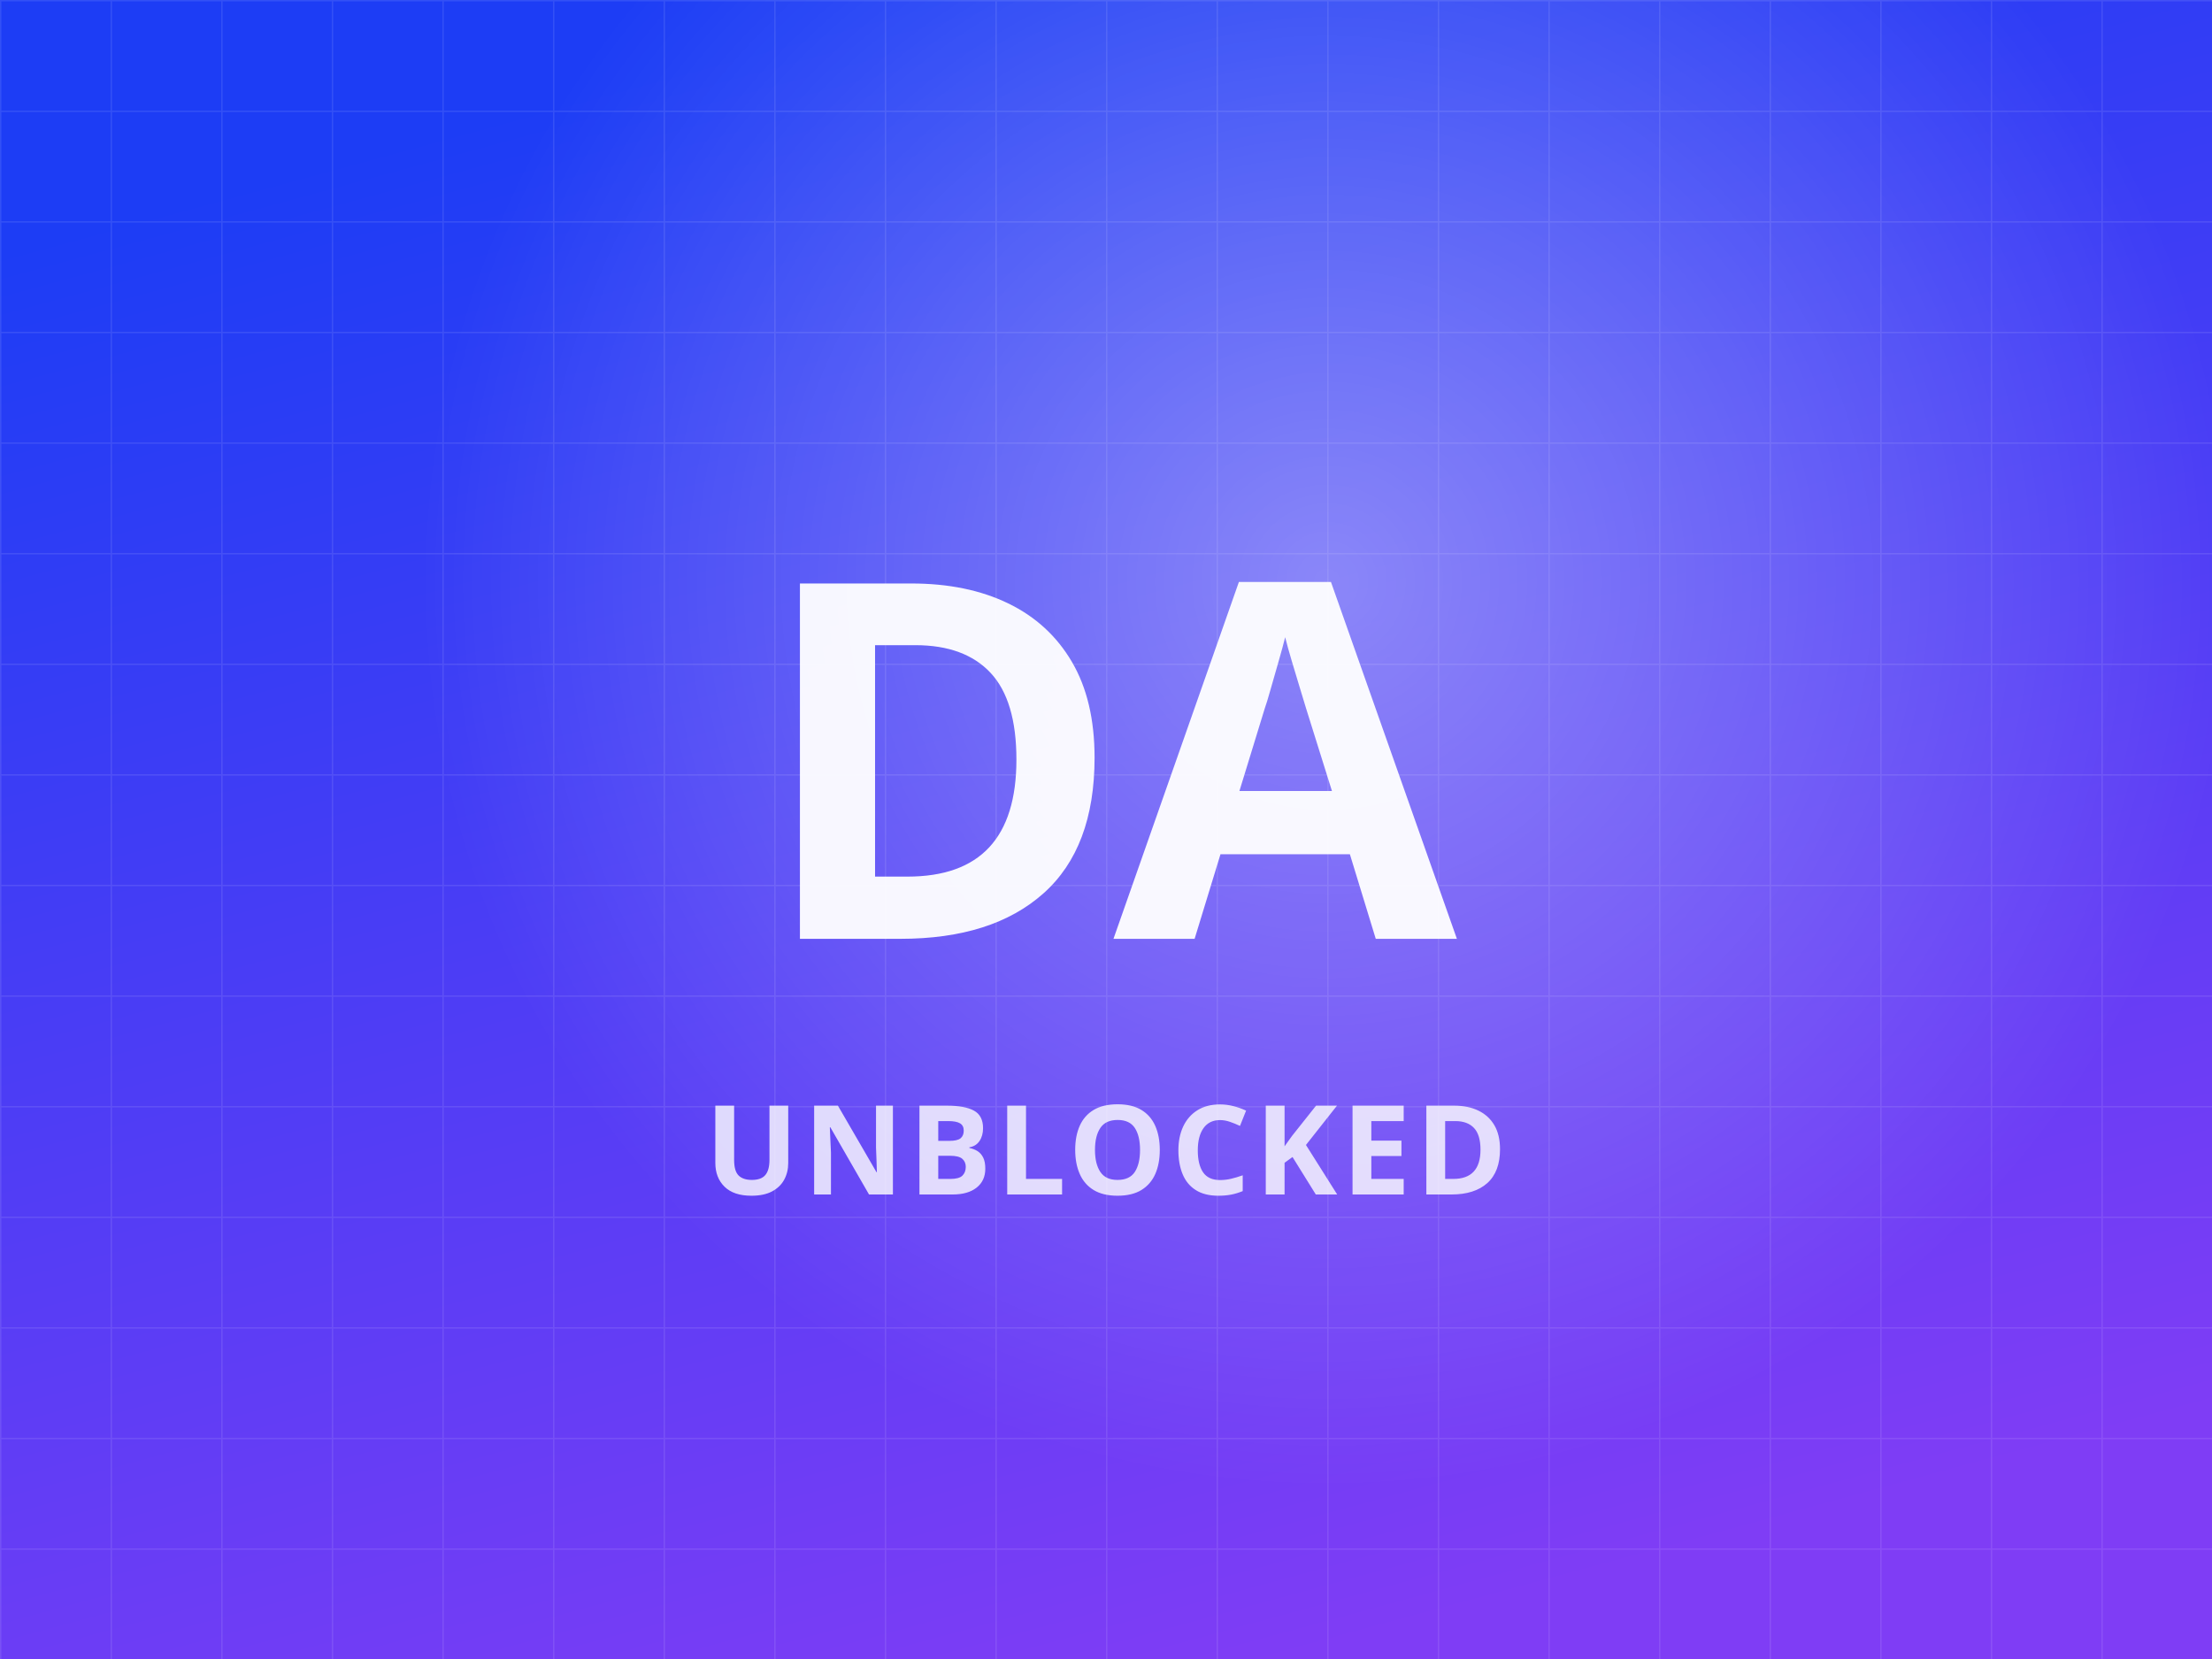
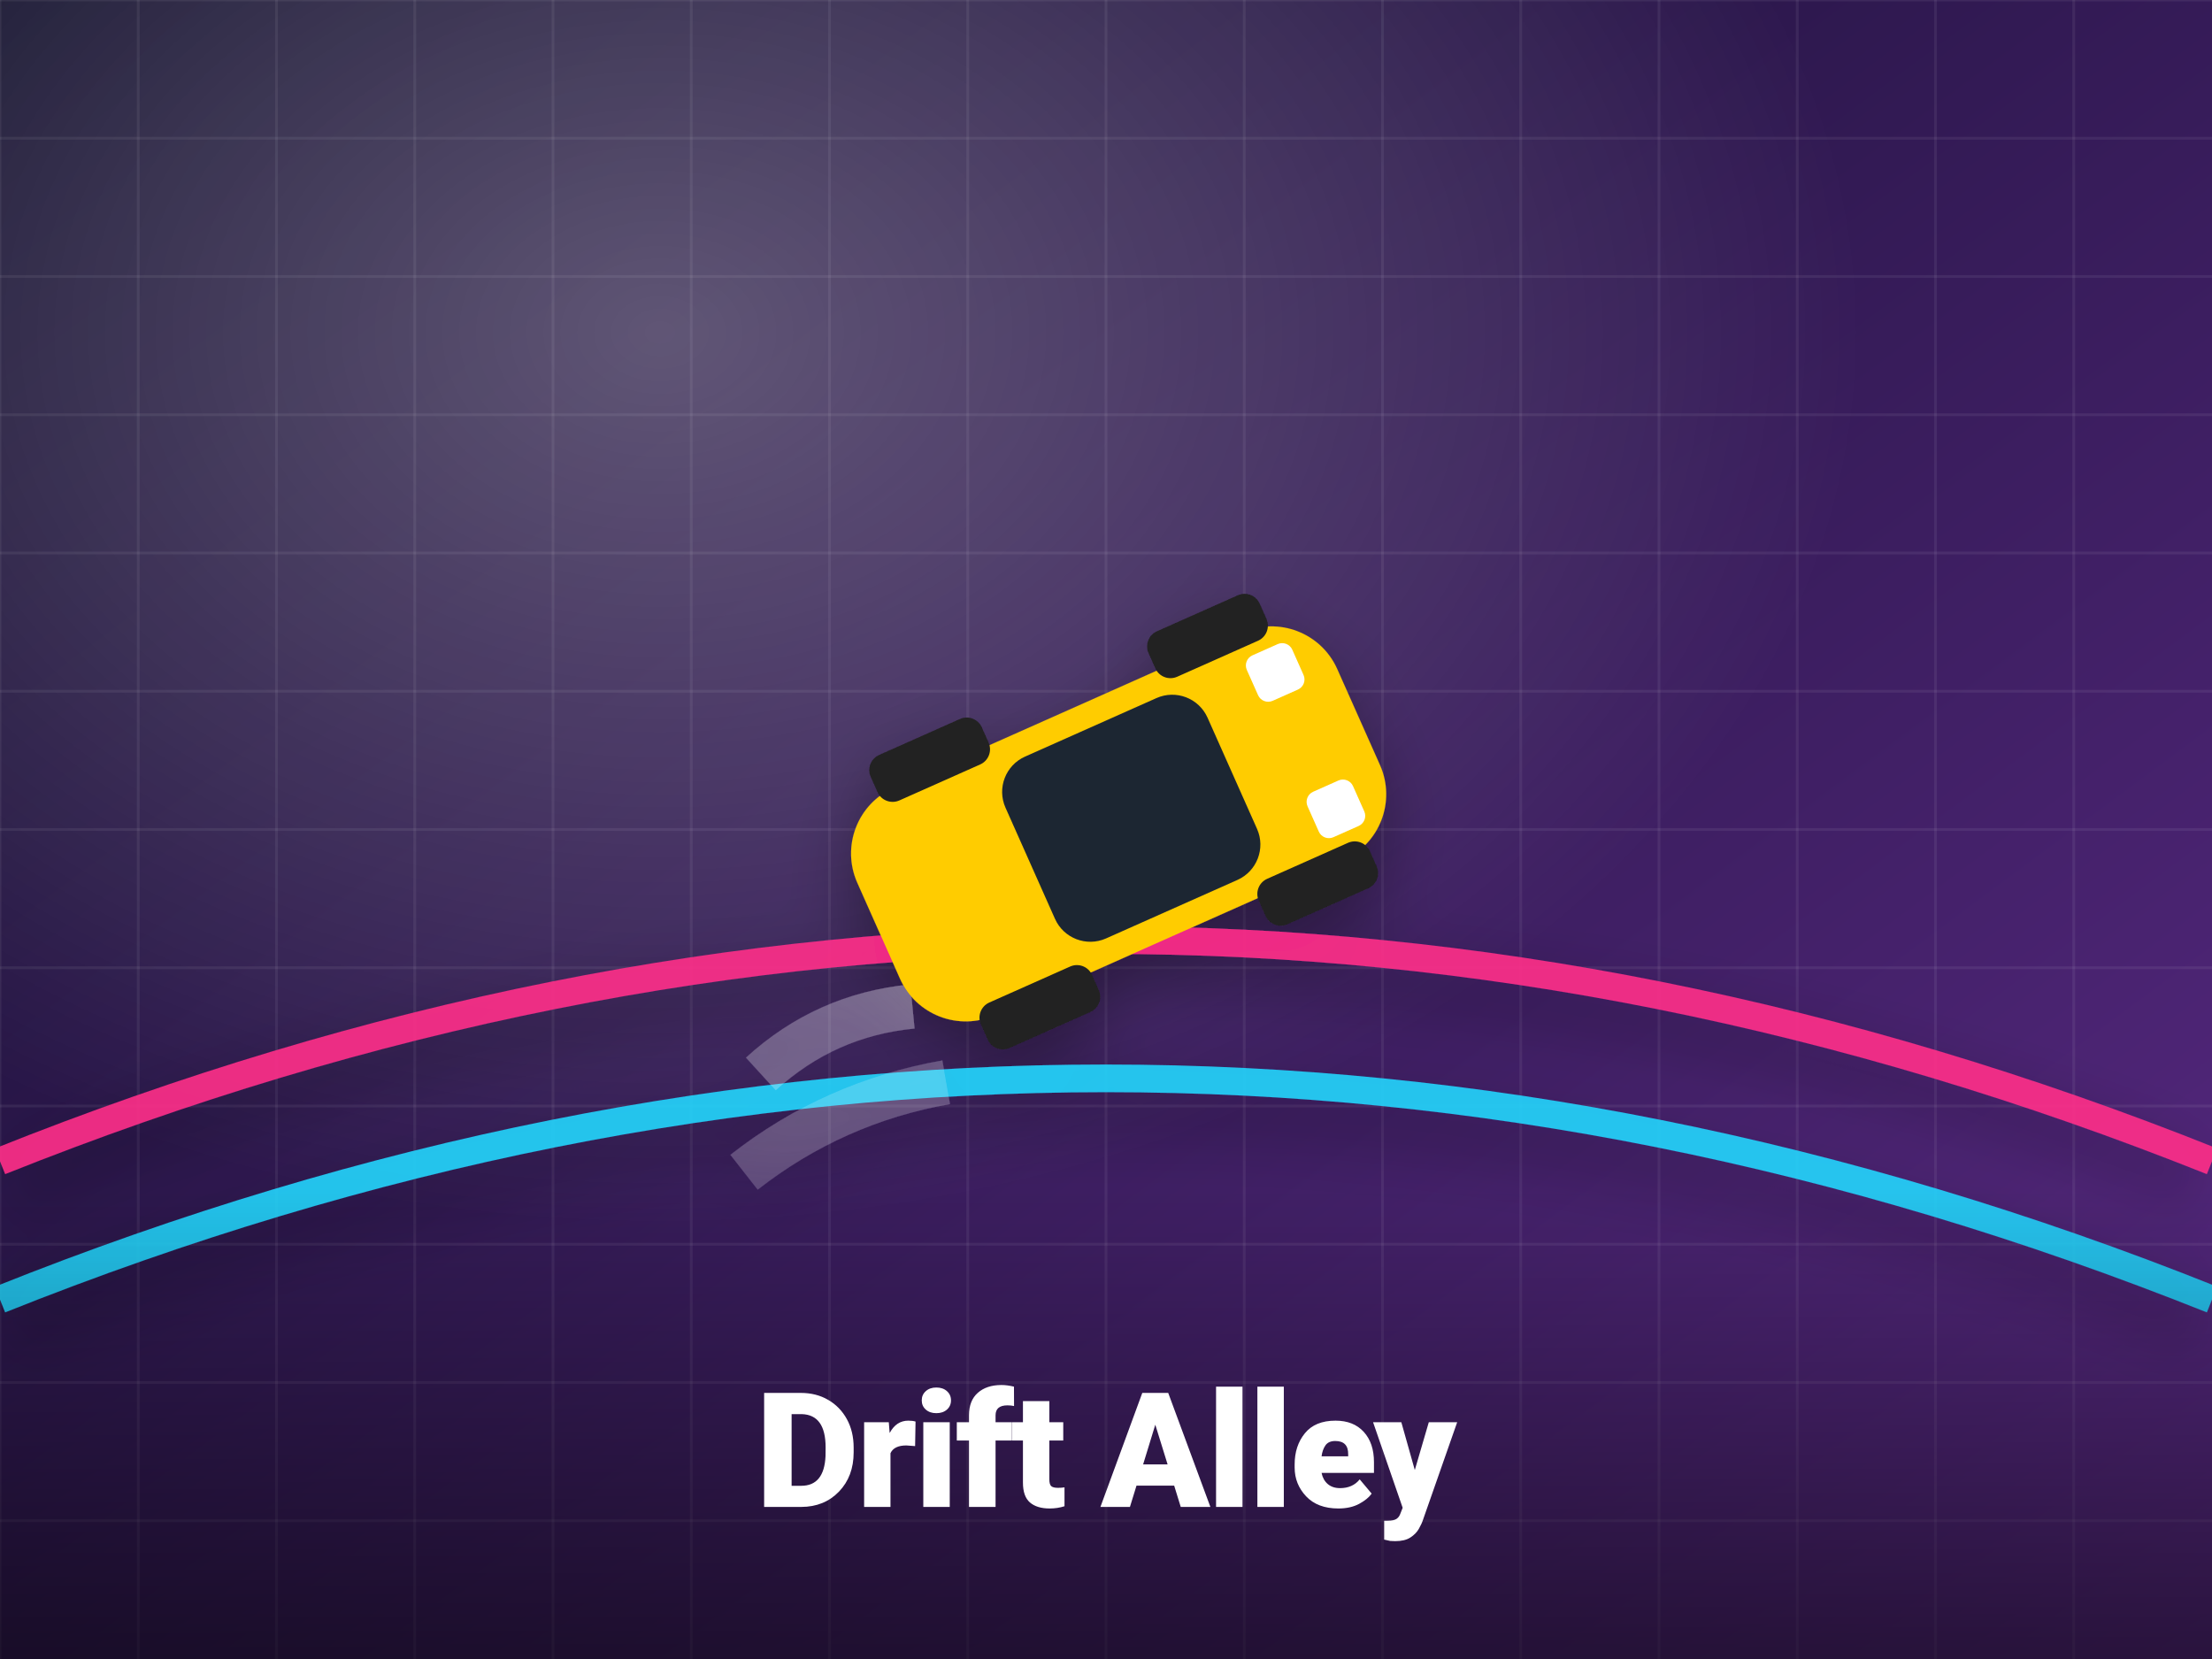
<svg xmlns="http://www.w3.org/2000/svg" width="800" height="600" viewBox="0 0 800 600" role="img" aria-label="Drift Alley">
  <defs>
-     <linearGradient id="g" gradientTransform="rotate(70 .5 .5)">
-       <stop offset="0%" stop-color="#1d3df5" />
-       <stop offset="100%" stop-color="#7f3df5" />
+     <linearGradient id="bg" x1="0" y1="0" x2="1" y2="1">
+       <stop offset="0" stop-color="#0f0c29" />
+       <stop offset="1" stop-color="#5b2a86" />
    </linearGradient>
-     <radialGradient id="glow">
-       <stop offset="0%" stop-color="#ffffff" stop-opacity=".38" />
-       <stop offset="100%" stop-color="#ffffff" stop-opacity="0" />
+     <radialGradient id="hl" cx=".3" cy=".2" r=".9">
+       <stop offset="0" stop-color="#fff" stop-opacity=".28" />
+       <stop offset=".6" stop-color="#fff" stop-opacity="0" />
    </radialGradient>
-     <pattern id="grid" width="40" height="40" patternUnits="userSpaceOnUse">
-       <path d="M40 0H0v40" fill="none" stroke="#ffffff" stroke-opacity=".10" stroke-width="1" />
-     </pattern>
+     <linearGradient id="fade" x1="0" y1="0" x2="0" y2="1">
+       <stop offset="0" stop-color="#000" stop-opacity="0" />
+       <stop offset="1" stop-color="#000" stop-opacity=".55" />
+     </linearGradient>
+     <filter id="sh" x="-20%" y="-20%" width="140%" height="140%">
+       <feDropShadow dx="0" dy="10" stdDeviation="12" flood-color="#000" flood-opacity=".35" />
+     </filter>
  </defs>
-   <rect width="800" height="600" fill="url(#g)" />
-   <rect width="800" height="600" fill="url(#grid)" />
-   <circle cx="480" cy="210" r="330" fill="url(#glow)" />
-   <text x="50%" y="46%" text-anchor="middle" dominant-baseline="middle" font-family="ui-sans-serif, system-ui, sans-serif" font-size="180" font-weight="800" fill="#ffffff" fill-opacity=".95">DA</text>
-   <text x="50%" y="72%" text-anchor="middle" font-family="ui-sans-serif, system-ui, sans-serif" font-size="45" font-weight="600" letter-spacing="1.5" fill="#ffffff" fill-opacity=".8">UNBLOCKED</text>
+   <rect width="800" height="600" fill="url(#bg)" />
+   <g stroke="#fff" stroke-opacity="0.07">
+     <path d="M0 0V600" />
+     <path d="M50 0V600" />
+     <path d="M100 0V600" />
+     <path d="M150 0V600" />
+     <path d="M200 0V600" />
+     <path d="M250 0V600" />
+     <path d="M300 0V600" />
+     <path d="M350 0V600" />
+     <path d="M400 0V600" />
+     <path d="M450 0V600" />
+     <path d="M500 0V600" />
+     <path d="M550 0V600" />
+     <path d="M600 0V600" />
+     <path d="M650 0V600" />
+     <path d="M700 0V600" />
+     <path d="M750 0V600" />
+     <path d="M0 0H800" />
+     <path d="M0 50H800" />
+     <path d="M0 100H800" />
+     <path d="M0 150H800" />
+     <path d="M0 200H800" />
+     <path d="M0 250H800" />
+     <path d="M0 300H800" />
+     <path d="M0 350H800" />
+     <path d="M0 400H800" />
+     <path d="M0 450H800" />
+     <path d="M0 500H800" />
+     <path d="M0 550H800" />
+   </g>
+   <rect width="800" height="600" fill="url(#hl)" />
+   <g filter="url(#sh)">
+     <path d="M0 420 Q400 260 800 420" stroke="#ff2e88" stroke-width="10" fill="none" opacity=".9" />
+     <path d="M0 470 Q400 310 800 470" stroke="#21d4fd" stroke-width="10" fill="none" opacity=".9" />
+     <g transform="translate(400 300) rotate(-24)">
+       <path d="M-150 30 q30 -10 60 0" stroke="#fff" stroke-width="16" opacity=".25" fill="none" />
+       <path d="M-170 60 q40 -10 80 0" stroke="#fff" stroke-width="16" opacity=".18" fill="none" />
+       <rect x="-90" y="-45" width="190" height="90" rx="26" fill="#ffcc00" />
+       <rect x="-30" y="-36" width="80" height="72" rx="14" fill="#1f2833" />
+       <rect x="70" y="-36" width="18" height="18" rx="4" fill="#fff" />
+       <rect x="70" y="18" width="18" height="18" rx="4" fill="#fff" />
+       <rect x="-70" y="-58" width="44" height="18" rx="6" fill="#222" />
+       <rect x="40" y="-58" width="44" height="18" rx="6" fill="#222" />
+       <rect x="-70" y="40" width="44" height="18" rx="6" fill="#222" />
+       <rect x="40" y="40" width="44" height="18" rx="6" fill="#222" />
+     </g>
+   </g>
+   <rect y="430" width="800" height="170" fill="url(#fade)" />
+   <text x="400" y="545" text-anchor="middle" font-family="ui-sans-serif,system-ui,-apple-system,Segoe UI,Roboto,sans-serif" font-size="58" font-weight="800" fill="#fff" letter-spacing="-1">Drift Alley</text>
</svg>
